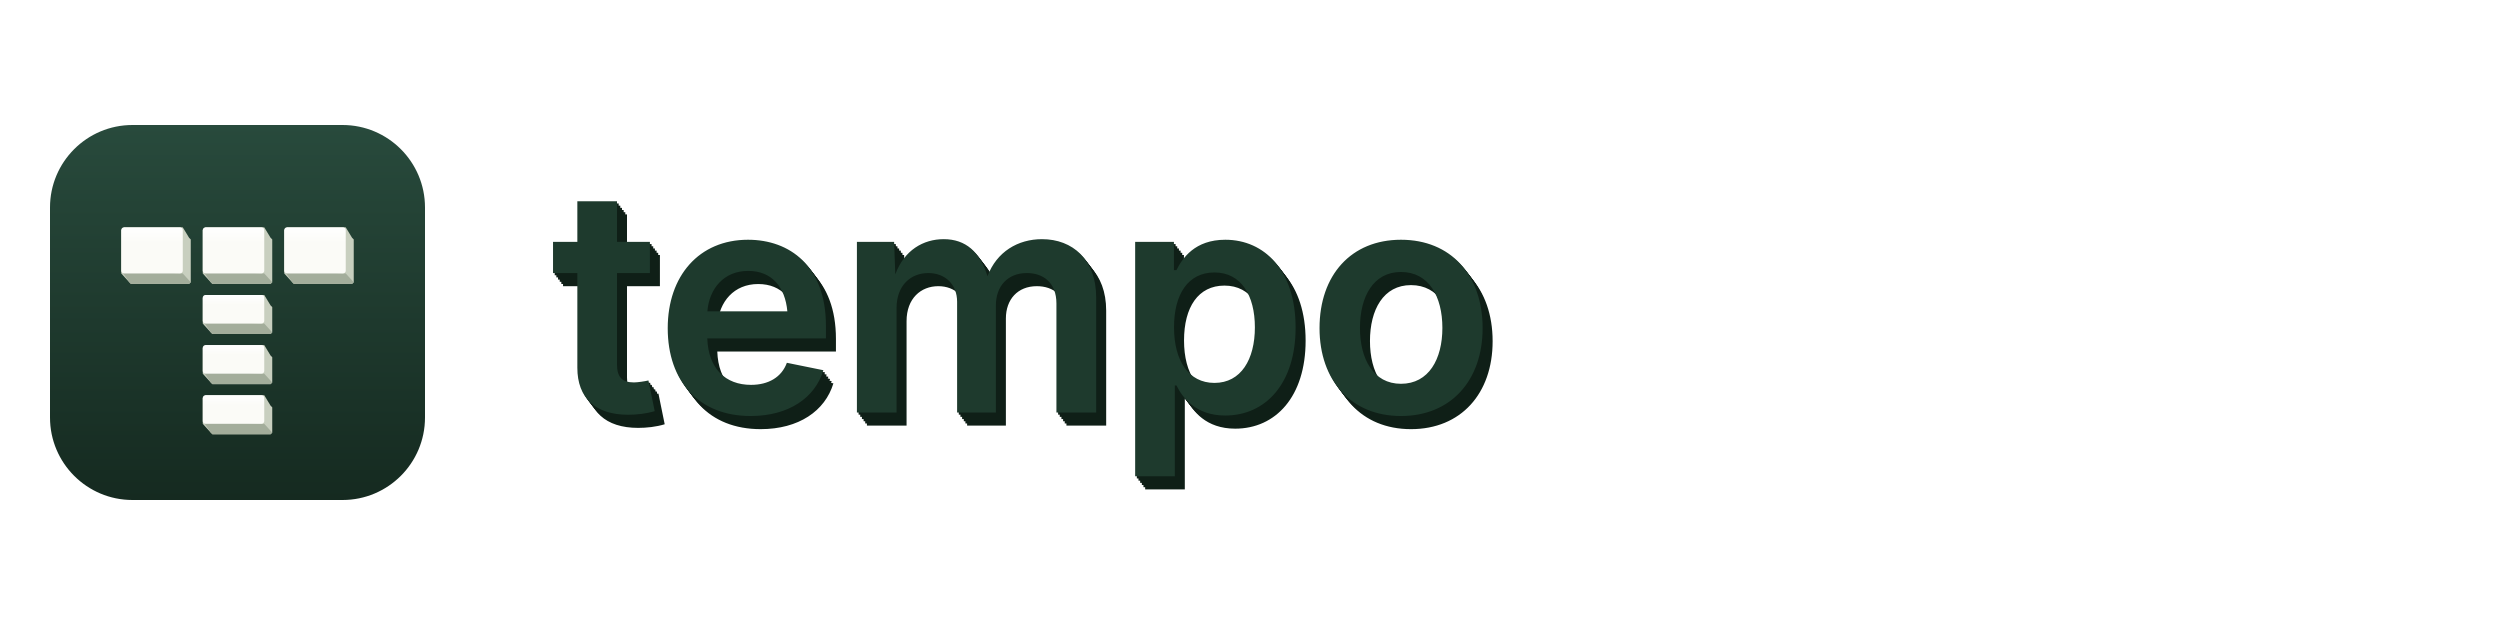
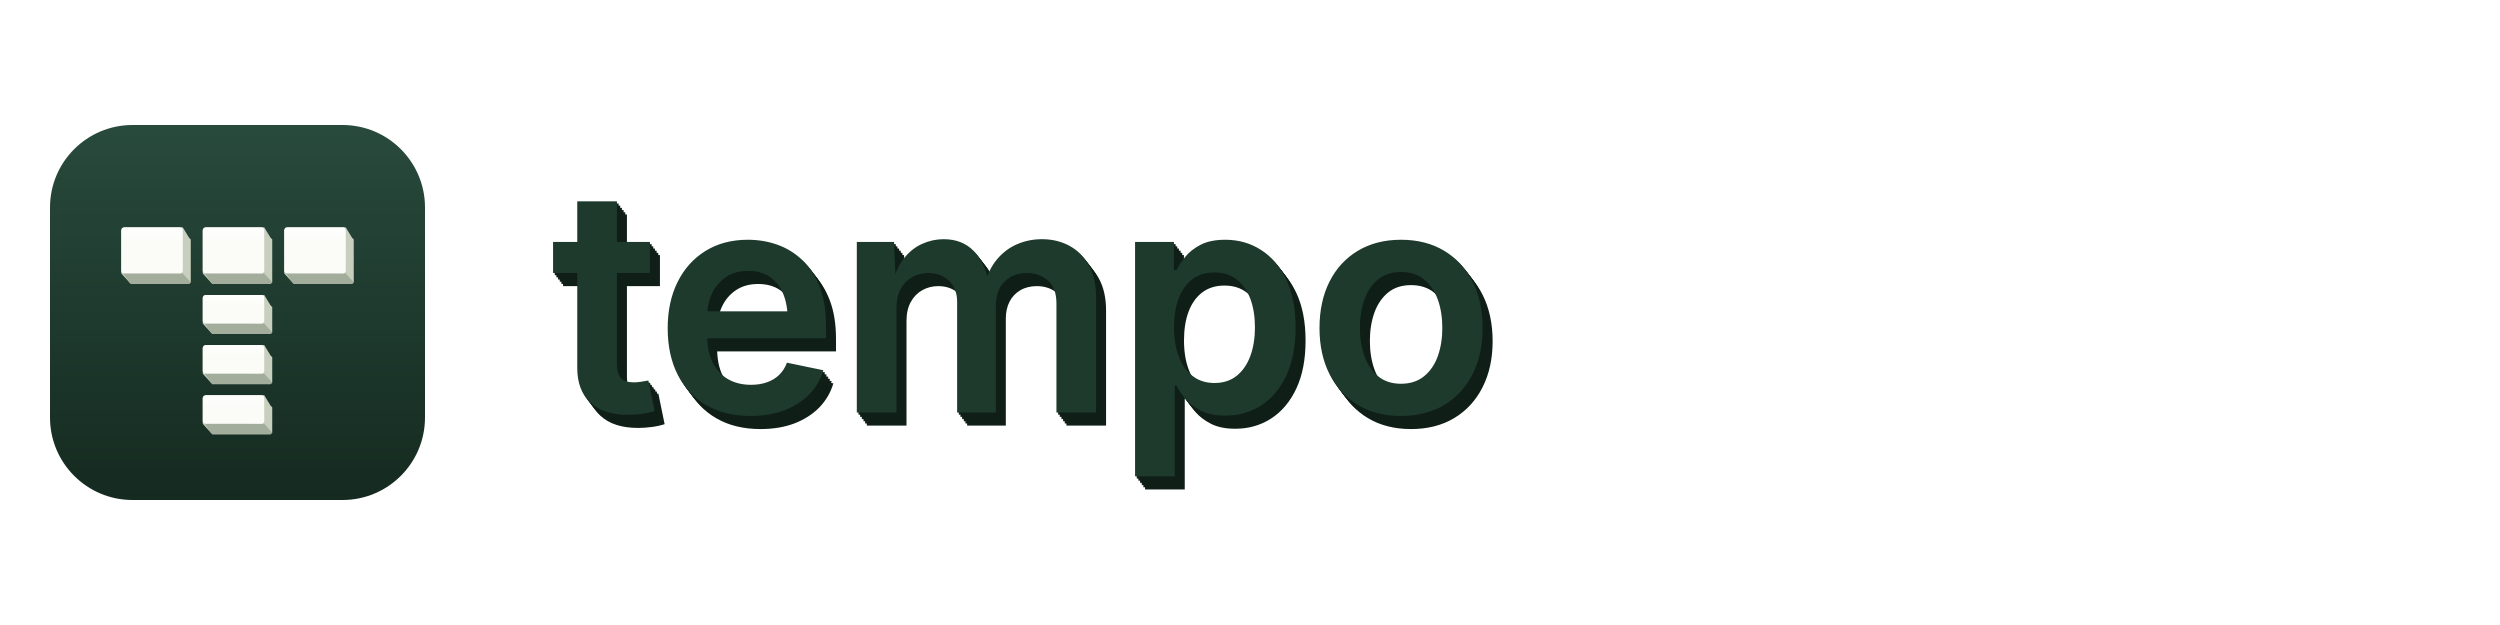
<svg xmlns="http://www.w3.org/2000/svg" viewBox="0 0 400 100">
  <defs>
    <linearGradient id="tfield" x1="0" y1="0" x2="0" y2="1">
      <stop offset="0" stop-color="#284a3c" />
      <stop offset="1" stop-color="#152a20" />
    </linearGradient>
    <linearGradient id="tface" x1="0" y1="0" x2="0" y2="1">
      <stop offset="0" stop-color="#ffffff" />
      <stop offset=".35" stop-color="#fbfbf7" />
      <stop offset="1" stop-color="#fbfbf7" />
    </linearGradient>
+     <path id="tempo-word" d="M15.99 -27.29V-22.32H0.49V-27.29ZM4.36 -33.79H10.71V-7.69Q10.71 -6.21 11.34 -5.51Q11.98 -4.82 13.44 -4.82Q13.86 -4.82 14.58 -4.92Q15.3 -5.03 15.74 -5.12L16.74 -0.23Q15.69 0.1 14.6 0.23Q13.51 0.37 12.49 0.37Q8.57 0.37 6.47 -1.58Q4.36 -3.53 4.36 -7.14ZM32.08 0.55Q27.98 0.55 25 -1.18Q22.03 -2.9 20.43 -6.05Q18.83 -9.2 18.83 -13.48Q18.83 -17.69 20.41 -20.87Q21.99 -24.06 24.88 -25.85Q27.77 -27.64 31.67 -27.64Q34.17 -27.64 36.43 -26.83Q38.68 -26.02 40.42 -24.34Q42.17 -22.66 43.16 -20.06Q44.16 -17.46 44.16 -13.86V-11.88H21.83V-16.19H41L38.03 -14.91Q38.03 -17.22 37.32 -18.97Q36.6 -20.71 35.2 -21.69Q33.79 -22.66 31.7 -22.66Q29.61 -22.66 28.15 -21.67Q26.68 -20.68 25.91 -19.03Q25.14 -17.38 25.14 -15.36V-12.38Q25.14 -9.79 26.02 -8.01Q26.9 -6.23 28.49 -5.33Q30.07 -4.43 32.17 -4.43Q33.56 -4.43 34.7 -4.83Q35.84 -5.22 36.66 -6.01Q37.48 -6.8 37.91 -7.97L43.74 -6.76Q43.09 -4.57 41.5 -2.92Q39.9 -1.28 37.52 -0.36Q35.14 0.55 32.08 0.55ZM49.09 0V-27.29H55.05L55.3 -20.73H54.83Q55.43 -23.16 56.66 -24.7Q57.89 -26.24 59.54 -26.98Q61.19 -27.73 62.99 -27.73Q65.94 -27.73 67.77 -25.87Q69.59 -24.02 70.33 -20.42H69.57Q70.14 -22.86 71.5 -24.48Q72.85 -26.11 74.72 -26.92Q76.59 -27.73 78.71 -27.73Q81.17 -27.73 83.13 -26.66Q85.09 -25.59 86.23 -23.52Q87.37 -21.45 87.37 -18.41V0H81.03V-17.43Q81.03 -19.97 79.64 -21.14Q78.25 -22.32 76.3 -22.32Q74.77 -22.32 73.65 -21.66Q72.53 -21 71.93 -19.84Q71.33 -18.68 71.33 -17.14V0H65.14V-17.71Q65.14 -19.81 63.85 -21.06Q62.55 -22.32 60.52 -22.32Q59.14 -22.32 57.98 -21.68Q56.81 -21.03 56.13 -19.79Q55.44 -18.55 55.44 -16.73V0ZM93.61 10.21V-27.29H99.83V-22.78H100.23Q100.72 -23.75 101.62 -24.88Q102.52 -26.01 104.07 -26.82Q105.62 -27.64 108.05 -27.64Q111.22 -27.64 113.75 -26.02Q116.29 -24.41 117.79 -21.28Q119.29 -18.14 119.29 -13.59Q119.29 -9.11 117.83 -5.97Q116.36 -2.82 113.82 -1.16Q111.28 0.5 108.03 0.5Q105.69 0.5 104.14 -0.3Q102.58 -1.1 101.65 -2.22Q100.73 -3.33 100.23 -4.32H99.96V10.21ZM106.31 -4.72Q108.44 -4.72 109.88 -5.88Q111.32 -7.04 112.06 -9.06Q112.79 -11.07 112.79 -13.62Q112.79 -16.17 112.07 -18.15Q111.34 -20.13 109.9 -21.27Q108.46 -22.41 106.31 -22.41Q104.22 -22.41 102.77 -21.32Q101.33 -20.23 100.58 -18.26Q99.84 -16.29 99.84 -13.62Q99.84 -10.97 100.59 -8.97Q101.34 -6.97 102.8 -5.85Q104.25 -4.72 106.31 -4.72ZM136.16 0.55Q132.19 0.55 129.25 -1.21Q126.32 -2.97 124.72 -6.14Q123.12 -9.31 123.12 -13.51Q123.12 -17.76 124.72 -20.94Q126.32 -24.11 129.25 -25.87Q132.19 -27.64 136.16 -27.64Q140.15 -27.64 143.08 -25.87Q146.01 -24.11 147.61 -20.94Q149.22 -17.76 149.22 -13.51Q149.22 -9.31 147.61 -6.14Q146.01 -2.97 143.08 -1.21Q140.15 0.55 136.16 0.55ZM136.16 -4.6Q138.38 -4.6 139.85 -5.8Q141.32 -6.99 142.05 -9.02Q142.77 -11.05 142.77 -13.53Q142.77 -16.04 142.05 -18.07Q141.32 -20.09 139.85 -21.29Q138.38 -22.48 136.16 -22.48Q133.95 -22.48 132.49 -21.29Q131.03 -20.09 130.3 -18.07Q129.58 -16.05 129.58 -13.53Q129.58 -11.05 130.3 -9.02Q131.03 -6.99 132.49 -5.8Q133.95 -4.6 136.16 -4.6Z" />
  </defs>
  <svg x="8" y="20" width="60" height="60" viewBox="0 0 100 100">
    <rect width="100" height="100" rx="22" fill="url(#tfield)" />
    <g transform="translate(9,9) scale(0.82)">
      <g transform="translate(-1.3,-1.7)">
        <polygon points="14.40,24 33.50,24 35.56,27.40 36.10,27.94 36.10,41.86 35.56,42.40 16.64,42.40 16.10,41.86 13.50,39 13.50,24.90" fill="#c8cfbf" />
        <polygon points="13.50,38.10 33.50,39 36.10,41.86 35.56,42.40 16.64,42.40 16.10,41.86" fill="#a3ad9b" />
        <polygon points="40.90,24 60,24 62.06,27.40 62.60,27.94 62.60,41.86 62.06,42.40 43.14,42.40 42.60,41.86 40,39 40,24.90" fill="#c8cfbf" />
        <polygon points="40,38.10 60,39 62.60,41.86 62.06,42.40 43.14,42.40 42.60,41.86" fill="#a3ad9b" />
        <polygon points="67.40,24 86.50,24 88.56,27.40 89.10,27.94 89.10,41.86 88.56,42.40 69.64,42.40 69.10,41.86 66.50,39 66.50,24.90" fill="#c8cfbf" />
        <polygon points="66.50,38.10 86.50,39 89.10,41.86 88.56,42.40 69.64,42.40 69.10,41.86" fill="#a3ad9b" />
        <polygon points="40.90,46 60,46 62.06,49.40 62.60,49.94 62.60,58.16 62.06,58.70 43.14,58.70 42.60,58.16 40,55.30 40,46.90" fill="#c8cfbf" />
        <polygon points="40,54.40 60,55.30 62.60,58.16 62.06,58.70 43.14,58.70 42.60,58.16" fill="#a3ad9b" />
        <polygon points="40.90,62.30 60,62.30 62.06,65.70 62.60,66.24 62.60,74.46 62.06,75 43.14,75 42.60,74.46 40,71.60 40,63.20" fill="#c8cfbf" />
        <polygon points="40,70.70 60,71.60 62.60,74.46 62.06,75 43.14,75 42.60,74.46" fill="#a3ad9b" />
        <polygon points="40.90,78.60 60,78.60 62.06,82 62.60,82.54 62.60,90.76 62.06,91.30 43.14,91.30 42.60,90.76 40,87.90 40,79.50" fill="#c8cfbf" />
        <polygon points="40,87 60,87.90 62.60,90.76 62.06,91.30 43.14,91.30 42.60,90.76" fill="#a3ad9b" />
        <rect x="13.5" y="24" width="20" height="15" rx="0.9" fill="url(#tface)" />
        <rect x="40" y="24" width="20" height="15" rx="0.9" fill="url(#tface)" />
        <rect x="66.5" y="24" width="20" height="15" rx="0.9" fill="url(#tface)" />
        <rect x="40" y="46" width="20" height="9.3" rx="0.9" fill="url(#tface)" />
        <rect x="40" y="62.3" width="20" height="9.3" rx="0.9" fill="url(#tface)" />
        <rect x="40" y="78.6" width="20" height="9.3" rx="0.9" fill="url(#tface)" />
      </g>
    </g>
  </svg>
  <g fill="#0f1f17">
-     <text x="89.60" y="68.10" font-family="Inter, -apple-system, sans-serif" font-weight="600" font-size="50" letter-spacing="-0.5">tempo</text>
-     <text x="89.33" y="67.75" font-family="Inter, -apple-system, sans-serif" font-weight="600" font-size="50" letter-spacing="-0.5">tempo</text>
-     <text x="89.07" y="67.40" font-family="Inter, -apple-system, sans-serif" font-weight="600" font-size="50" letter-spacing="-0.5">tempo</text>
-     <text x="88.80" y="67.05" font-family="Inter, -apple-system, sans-serif" font-weight="600" font-size="50" letter-spacing="-0.5">tempo</text>
-     <text x="88.53" y="66.70" font-family="Inter, -apple-system, sans-serif" font-weight="600" font-size="50" letter-spacing="-0.5">tempo</text>
-     <text x="88.27" y="66.35" font-family="Inter, -apple-system, sans-serif" font-weight="600" font-size="50" letter-spacing="-0.5">tempo</text>
+     <use href="#tempo-word" x="89.60" y="68.10" />
+     <use href="#tempo-word" x="89.33" y="67.75" />
+     <use href="#tempo-word" x="89.07" y="67.40" />
+     <use href="#tempo-word" x="88.80" y="67.05" />
+     <use href="#tempo-word" x="88.53" y="66.70" />
+     <use href="#tempo-word" x="88.27" y="66.35" />
  </g>
-   <text x="88" y="66" font-family="Inter, -apple-system, sans-serif" font-weight="600" font-size="50" letter-spacing="-0.5" fill="#1e3a2d">tempo</text>
+   <use href="#tempo-word" x="88" y="66" fill="#1e3a2d" />
</svg>
